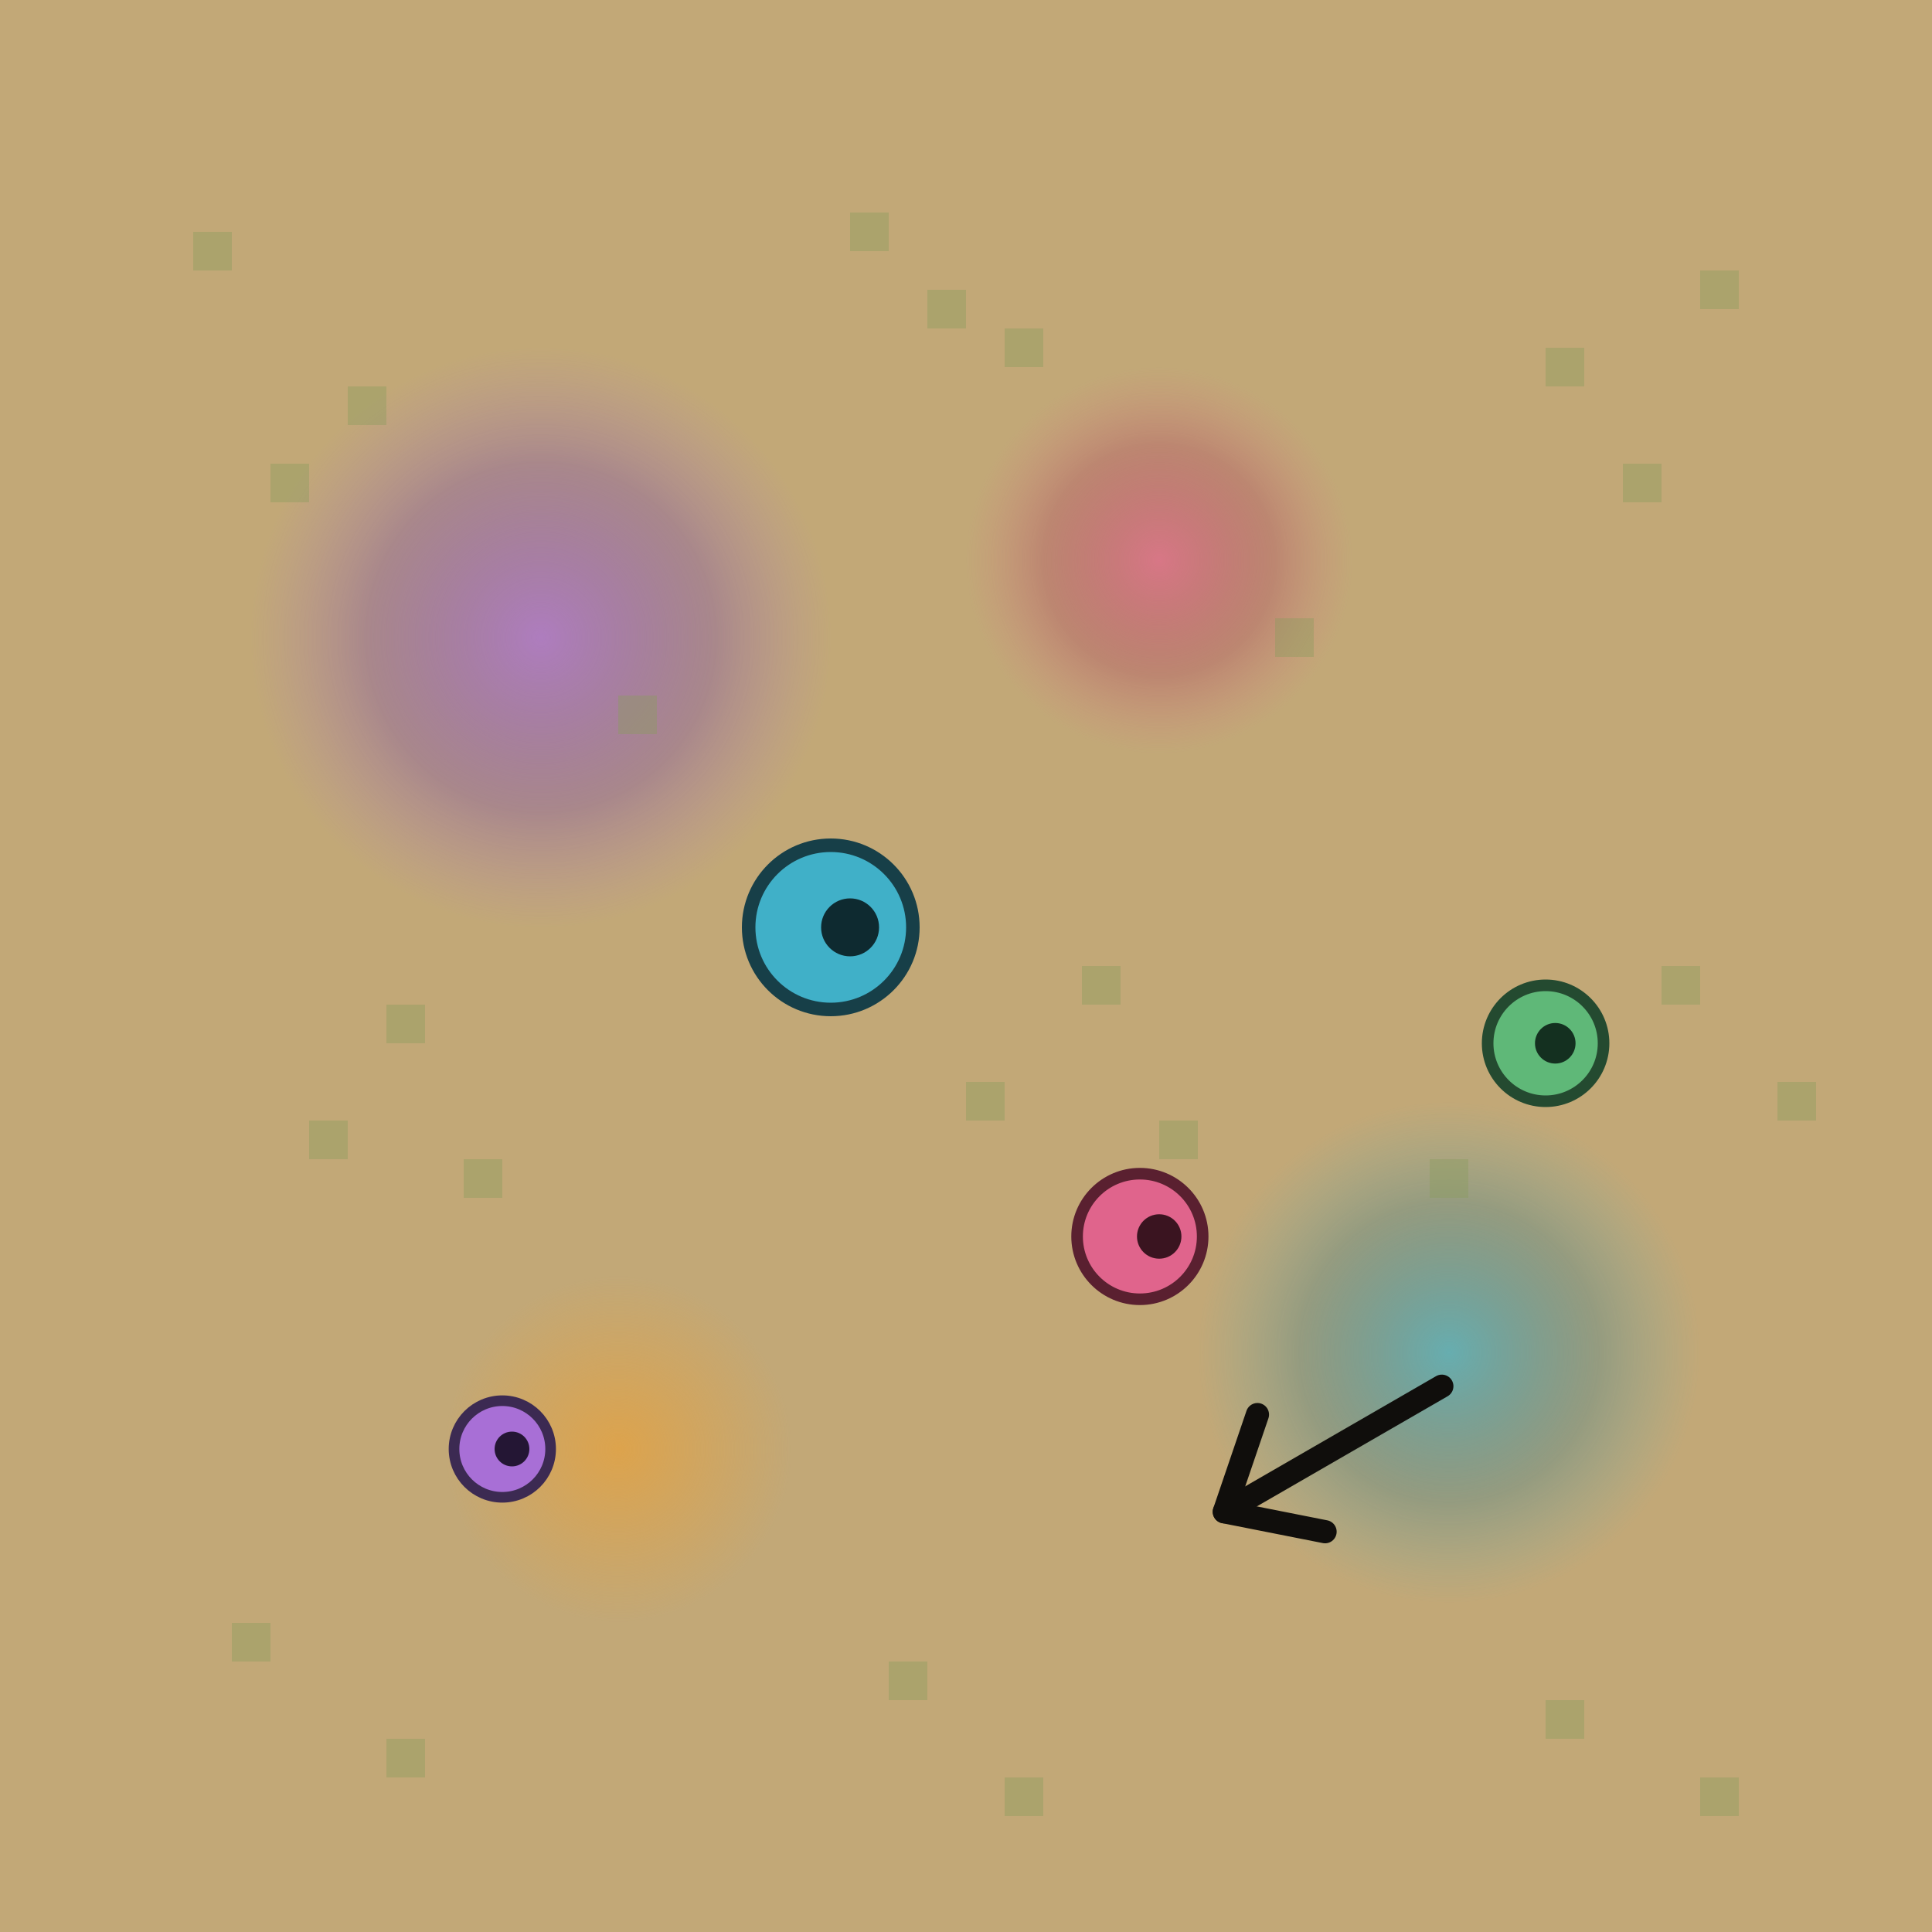
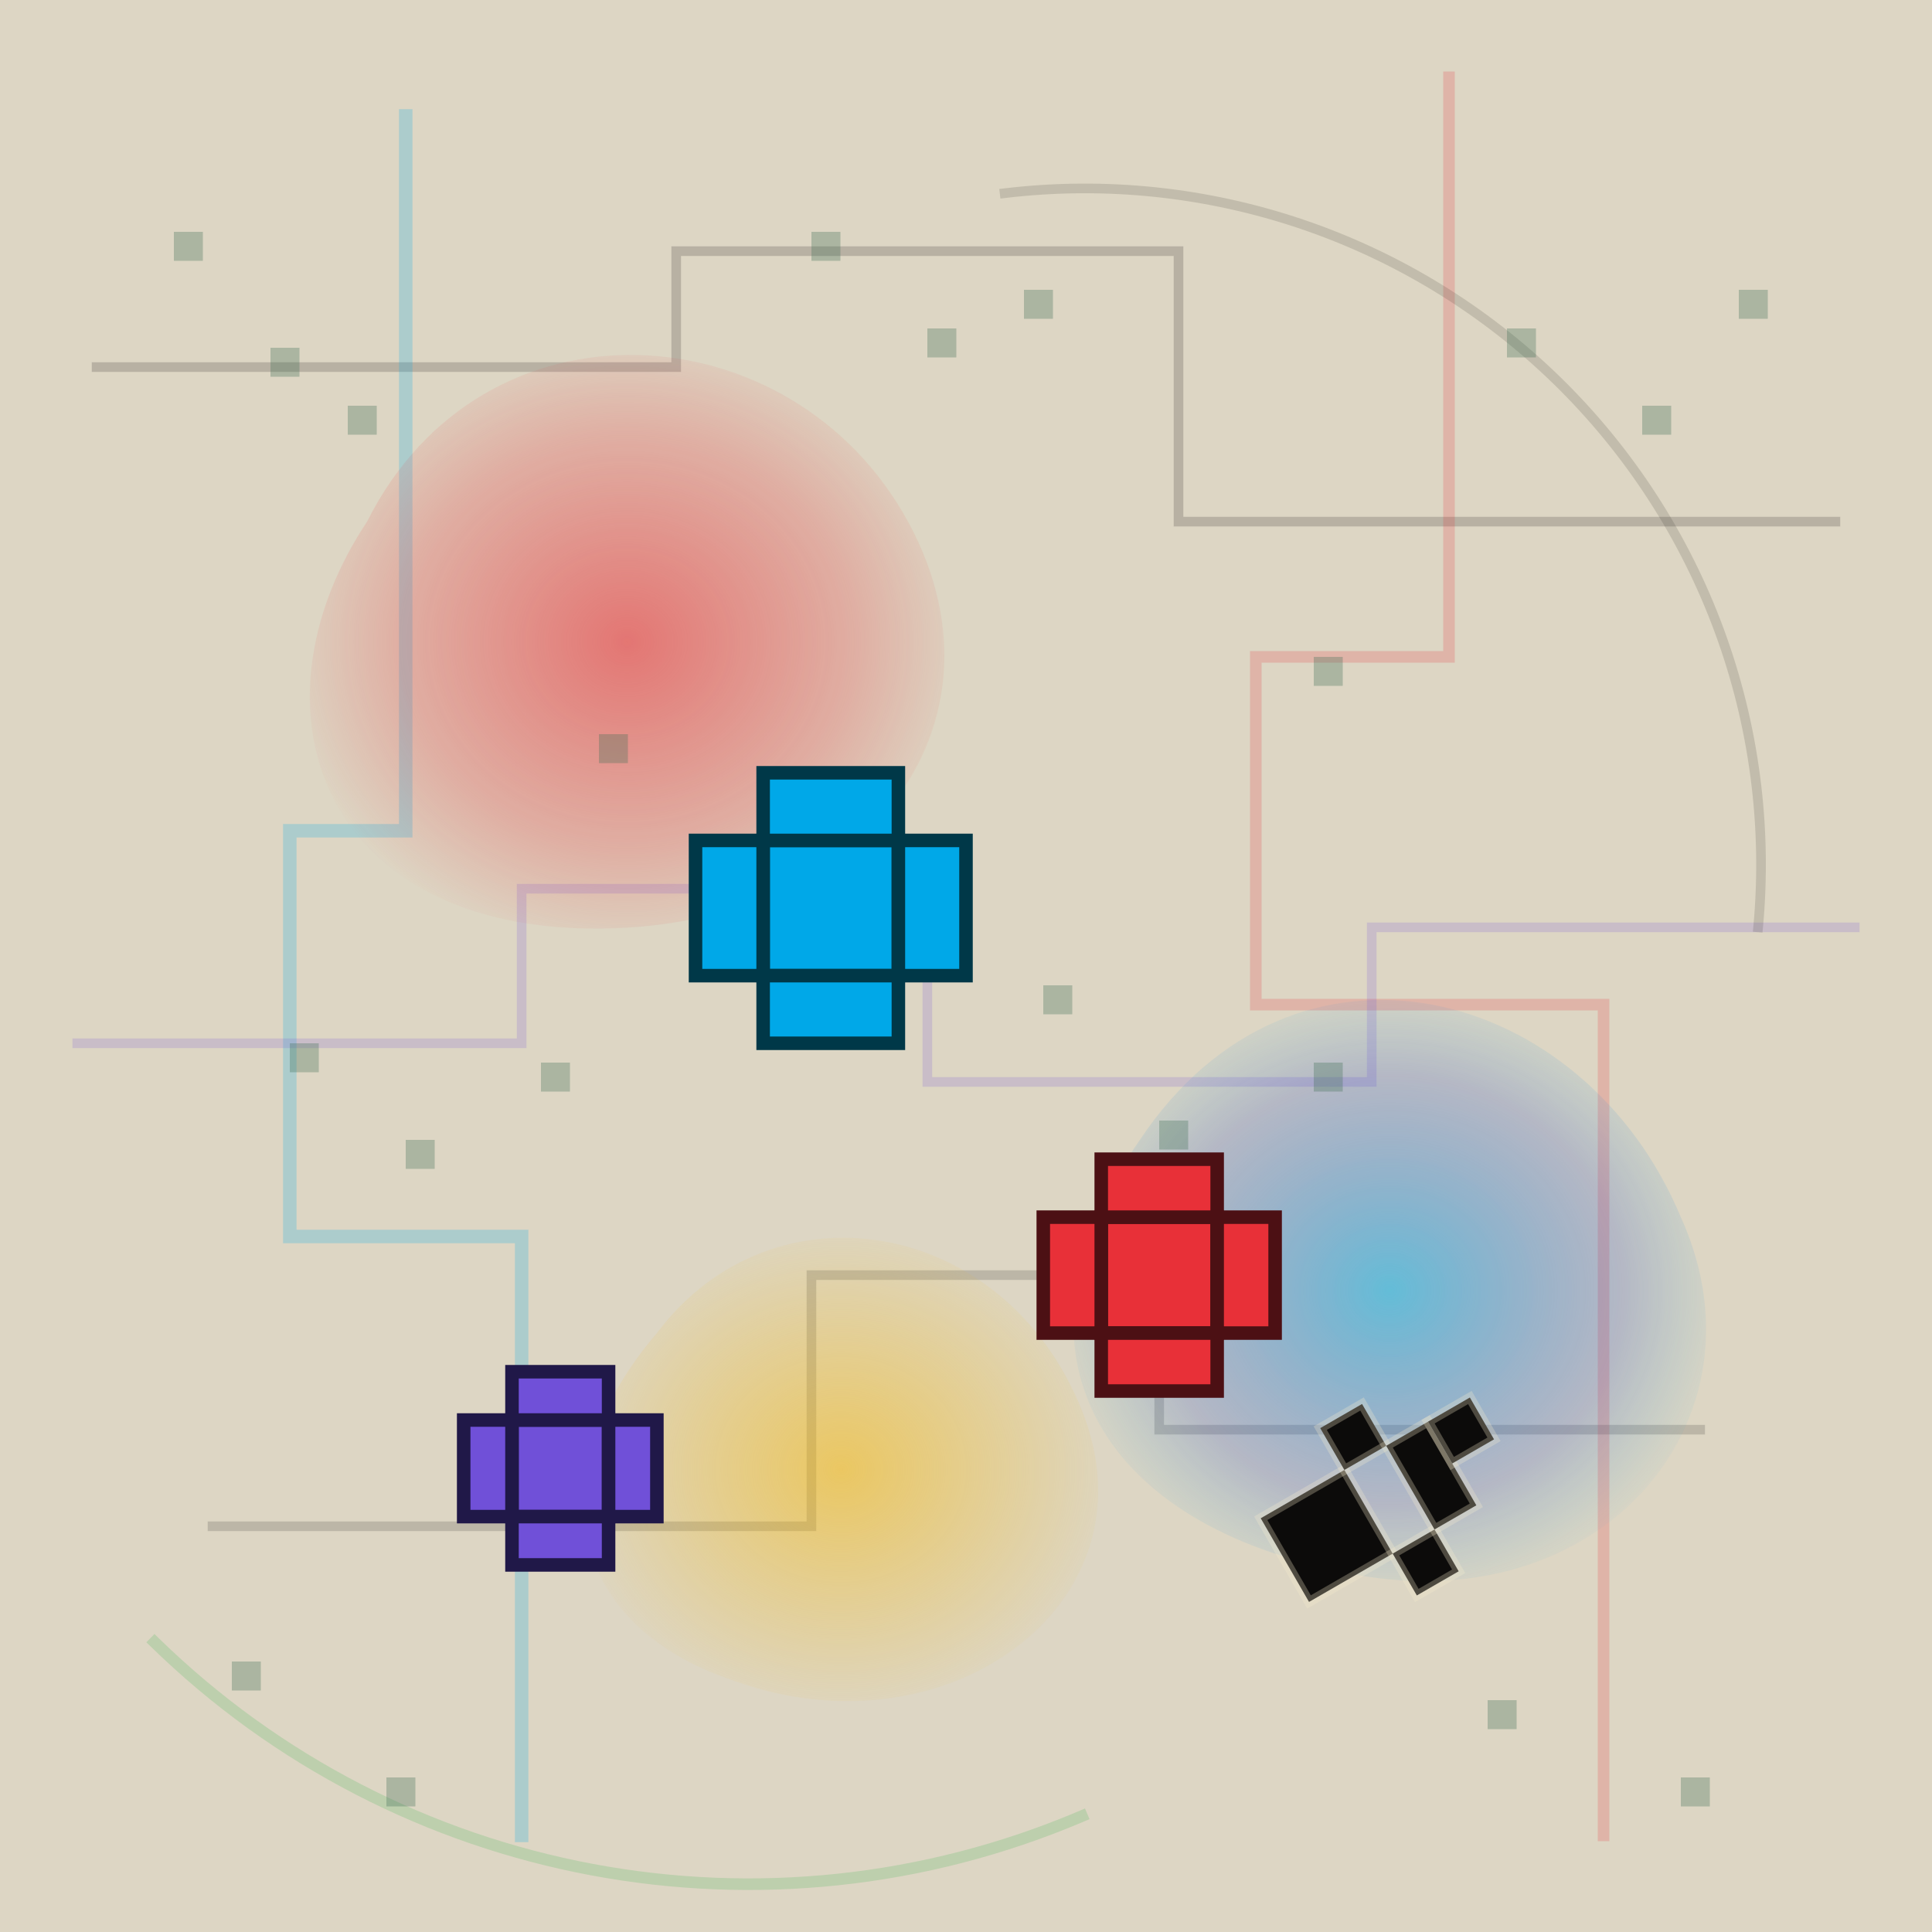
<svg xmlns="http://www.w3.org/2000/svg" viewBox="0 0 200 200">
  <defs>
-     <radialGradient id="wc1" cx="50%" cy="50%" r="50%">
-       <stop offset="0%" stop-color="#a86fd6" stop-opacity="0.75" />
-       <stop offset="60%" stop-color="#7a4bb0" stop-opacity="0.35" />
-       <stop offset="100%" stop-color="#a86fd6" stop-opacity="0" />
+     <radialGradient id="redWash" cx="50%" cy="50%" r="55%">
+       <stop offset="0%" stop-color="#e83038" stop-opacity="0.58" />
+       <stop offset="65%" stop-color="#e83038" stop-opacity="0.24" />
+       <stop offset="100%" stop-color="#e83038" stop-opacity="0" />
    </radialGradient>
-     <radialGradient id="wc2" cx="50%" cy="50%" r="50%">
-       <stop offset="0%" stop-color="#40b0c8" stop-opacity="0.7" />
-       <stop offset="60%" stop-color="#2c7e93" stop-opacity="0.3" />
-       <stop offset="100%" stop-color="#40b0c8" stop-opacity="0" />
+     <radialGradient id="blueWash" cx="50%" cy="50%" r="55%">
+       <stop offset="0%" stop-color="#00a8e8" stop-opacity="0.55" />
+       <stop offset="68%" stop-color="#2850c8" stop-opacity="0.22" />
+       <stop offset="100%" stop-color="#00a8e8" stop-opacity="0" />
    </radialGradient>
-     <radialGradient id="wc3" cx="50%" cy="50%" r="50%">
-       <stop offset="0%" stop-color="#e0648c" stop-opacity="0.72" />
-       <stop offset="60%" stop-color="#b03f63" stop-opacity="0.32" />
-       <stop offset="100%" stop-color="#e0648c" stop-opacity="0" />
-     </radialGradient>
-     <radialGradient id="wc4" cx="50%" cy="50%" r="50%">
-       <stop offset="0%" stop-color="#e8a13a" stop-opacity="0.7" />
-       <stop offset="100%" stop-color="#e8a13a" stop-opacity="0" />
+     <radialGradient id="goldWash" cx="50%" cy="50%" r="55%">
+       <stop offset="0%" stop-color="#f8b800" stop-opacity="0.50" />
+       <stop offset="100%" stop-color="#f8b800" stop-opacity="0" />
    </radialGradient>
  </defs>
-   <rect width="200" height="200" fill="#c2a877" />
-   <circle cx="56" cy="66" r="30" fill="url(#wc1)" />
-   <circle cx="150" cy="140" r="26" fill="url(#wc2)" />
-   <circle cx="120" cy="58" r="20" fill="url(#wc3)" />
-   <circle cx="64" cy="150" r="18" fill="url(#wc4)" />
-   <g fill="#8a9a5c" opacity="0.4">
-     <rect x="20" y="24" width="4" height="4" />
-     <rect x="36" y="40" width="4" height="4" />
-     <rect x="28" y="48" width="4" height="4" />
-     <rect x="88" y="22" width="4" height="4" />
-     <rect x="104" y="34" width="4" height="4" />
-     <rect x="96" y="30" width="4" height="4" />
-     <rect x="160" y="36" width="4" height="4" />
-     <rect x="176" y="28" width="4" height="4" />
-     <rect x="168" y="48" width="4" height="4" />
-     <rect x="40" y="104" width="4" height="4" />
-     <rect x="32" y="116" width="4" height="4" />
-     <rect x="48" y="120" width="4" height="4" />
-     <rect x="112" y="100" width="4" height="4" />
-     <rect x="100" y="112" width="4" height="4" />
-     <rect x="120" y="116" width="4" height="4" />
-     <rect x="172" y="100" width="4" height="4" />
-     <rect x="184" y="112" width="4" height="4" />
-     <rect x="24" y="168" width="4" height="4" />
-     <rect x="40" y="180" width="4" height="4" />
-     <rect x="92" y="172" width="4" height="4" />
-     <rect x="104" y="184" width="4" height="4" />
-     <rect x="160" y="176" width="4" height="4" />
-     <rect x="176" y="184" width="4" height="4" />
-     <rect x="132" y="64" width="4" height="4" />
-     <rect x="64" y="72" width="4" height="4" />
-     <rect x="148" y="120" width="4" height="4" />
+   <rect width="200" height="200" fill="#ddd6c4" />
+   <g fill="none" stroke-linecap="square" stroke-linejoin="miter">
+     <path d="M10 38 H70 V26 H122 V54 H190" stroke="#12100e" stroke-opacity=".18" stroke-width="1" />
+     <path d="M22 158 H84 V132 H120 V148 H176" stroke="#12100e" stroke-opacity=".16" stroke-width="1" />
+     <path d="M42 12 V86 H30 V128 H54 V190" stroke="#00a8e8" stroke-opacity=".22" stroke-width="1.4" />
+     <path d="M150 8 V68 H130 V104 H166 V190" stroke="#e83038" stroke-opacity=".20" stroke-width="1.2" />
+     <path d="M8 108 H54 V92 H96 V112 H142 V96 H192" stroke="#7050d8" stroke-opacity=".18" stroke-width="1" />
+     <path d="M104 20 A70 70 0 0 1 182 96" stroke="#12100e" stroke-opacity=".13" stroke-width="1" />
+     <path d="M16 170 A88 88 0 0 0 112 188" stroke="#40b850" stroke-opacity=".20" stroke-width="1.2" />
  </g>
-   <g>
-     <circle cx="86" cy="96" r="8.5" fill="#40b0c8" stroke="#173f48" stroke-width="1.4" />
-     <circle cx="88" cy="96" r="3" fill="#0e2a30" />
-     <circle cx="118" cy="128" r="6.5" fill="#e0648c" stroke="#5a2030" stroke-width="1.2" />
-     <circle cx="120" cy="128" r="2.3" fill="#3a1420" />
-     <circle cx="52" cy="150" r="5" fill="#a86fd6" stroke="#3c2a52" stroke-width="1.1" />
-     <circle cx="53" cy="150" r="1.8" fill="#241634" />
-     <circle cx="160" cy="108" r="6" fill="#5fb878" stroke="#244a30" stroke-width="1.2" />
-     <circle cx="161" cy="108" r="2.1" fill="#143020" />
+   <path d="M38 54 C50 30 82 32 94 54 C106 76 88 98 58 96 C32 94 26 72 38 54Z" fill="url(#redWash)" />
+   <path d="M118 118 C134 94 164 102 174 126 C184 148 164 170 136 162 C112 156 104 138 118 118Z" fill="url(#blueWash)" />
+   <path d="M68 138 C80 122 104 126 112 146 C120 166 98 182 76 174 C58 168 56 152 68 138Z" fill="url(#goldWash)" />
+   <g fill="#3e6e56" opacity=".32">
+     <rect x="18" y="24" width="3" height="3" />
+     <rect x="28" y="36" width="3" height="3" />
+     <rect x="36" y="42" width="3" height="3" />
+     <rect x="84" y="24" width="3" height="3" />
+     <rect x="96" y="34" width="3" height="3" />
+     <rect x="106" y="30" width="3" height="3" />
+     <rect x="156" y="34" width="3" height="3" />
+     <rect x="170" y="42" width="3" height="3" />
+     <rect x="180" y="30" width="3" height="3" />
+     <rect x="30" y="108" width="3" height="3" />
+     <rect x="42" y="118" width="3" height="3" />
+     <rect x="56" y="110" width="3" height="3" />
+     <rect x="108" y="102" width="3" height="3" />
+     <rect x="120" y="116" width="3" height="3" />
+     <rect x="136" y="110" width="3" height="3" />
+     <rect x="24" y="172" width="3" height="3" />
+     <rect x="40" y="184" width="3" height="3" />
+     <rect x="154" y="176" width="3" height="3" />
+     <rect x="174" y="184" width="3" height="3" />
+     <rect x="136" y="68" width="3" height="3" />
+     <rect x="62" y="76" width="3" height="3" />
  </g>
-   <g transform="translate(138,150) rotate(150)" fill="none" stroke="#100e0c" stroke-width="2.4" stroke-linecap="round" stroke-linejoin="round">
-     <path d="M-13 0 L13 0" />
-     <path d="M5 -7 L13 0 L5 7" />
+   <g stroke-linejoin="miter" stroke-width="1.4">
+     <g transform="translate(86 94)" fill="#00a8e8" stroke="#003848">
+       <rect x="-7" y="-7" width="14" height="14" />
+       <rect x="-14" y="-7" width="7" height="14" />
+       <rect x="7" y="-7" width="7" height="14" />
+       <rect x="-7" y="-14" width="14" height="7" />
+       <rect x="-7" y="7" width="14" height="7" />
+     </g>
+     <g transform="translate(120 132)" fill="#e83038" stroke="#4c1014">
+       <rect x="-6" y="-6" width="12" height="12" />
+       <rect x="-12" y="-6" width="6" height="12" />
+       <rect x="6" y="-6" width="6" height="12" />
+       <rect x="-6" y="-12" width="12" height="6" />
+       <rect x="-6" y="6" width="12" height="6" />
+     </g>
+     <g transform="translate(58 152)" fill="#7050d8" stroke="#201848">
+       <rect x="-5" y="-5" width="10" height="10" />
+       <rect x="-10" y="-5" width="5" height="10" />
+       <rect x="5" y="-5" width="5" height="10" />
+       <rect x="-5" y="-10" width="10" height="5" />
+       <rect x="-5" y="5" width="10" height="5" />
+     </g>
+   </g>
+   <g transform="translate(146 154) rotate(150)" fill="#0c0b0a" stroke="#f6eecd" stroke-opacity=".28" stroke-width="1">
+     <rect x="5" y="-5" width="10" height="10" />
+     <rect x="0" y="-10" width="5" height="5" />
+     <rect x="0" y="5" width="5" height="5" />
+     <rect x="-5" y="-5" width="5" height="10" />
+     <rect x="-10" y="0" width="5" height="5" />
  </g>
</svg>
